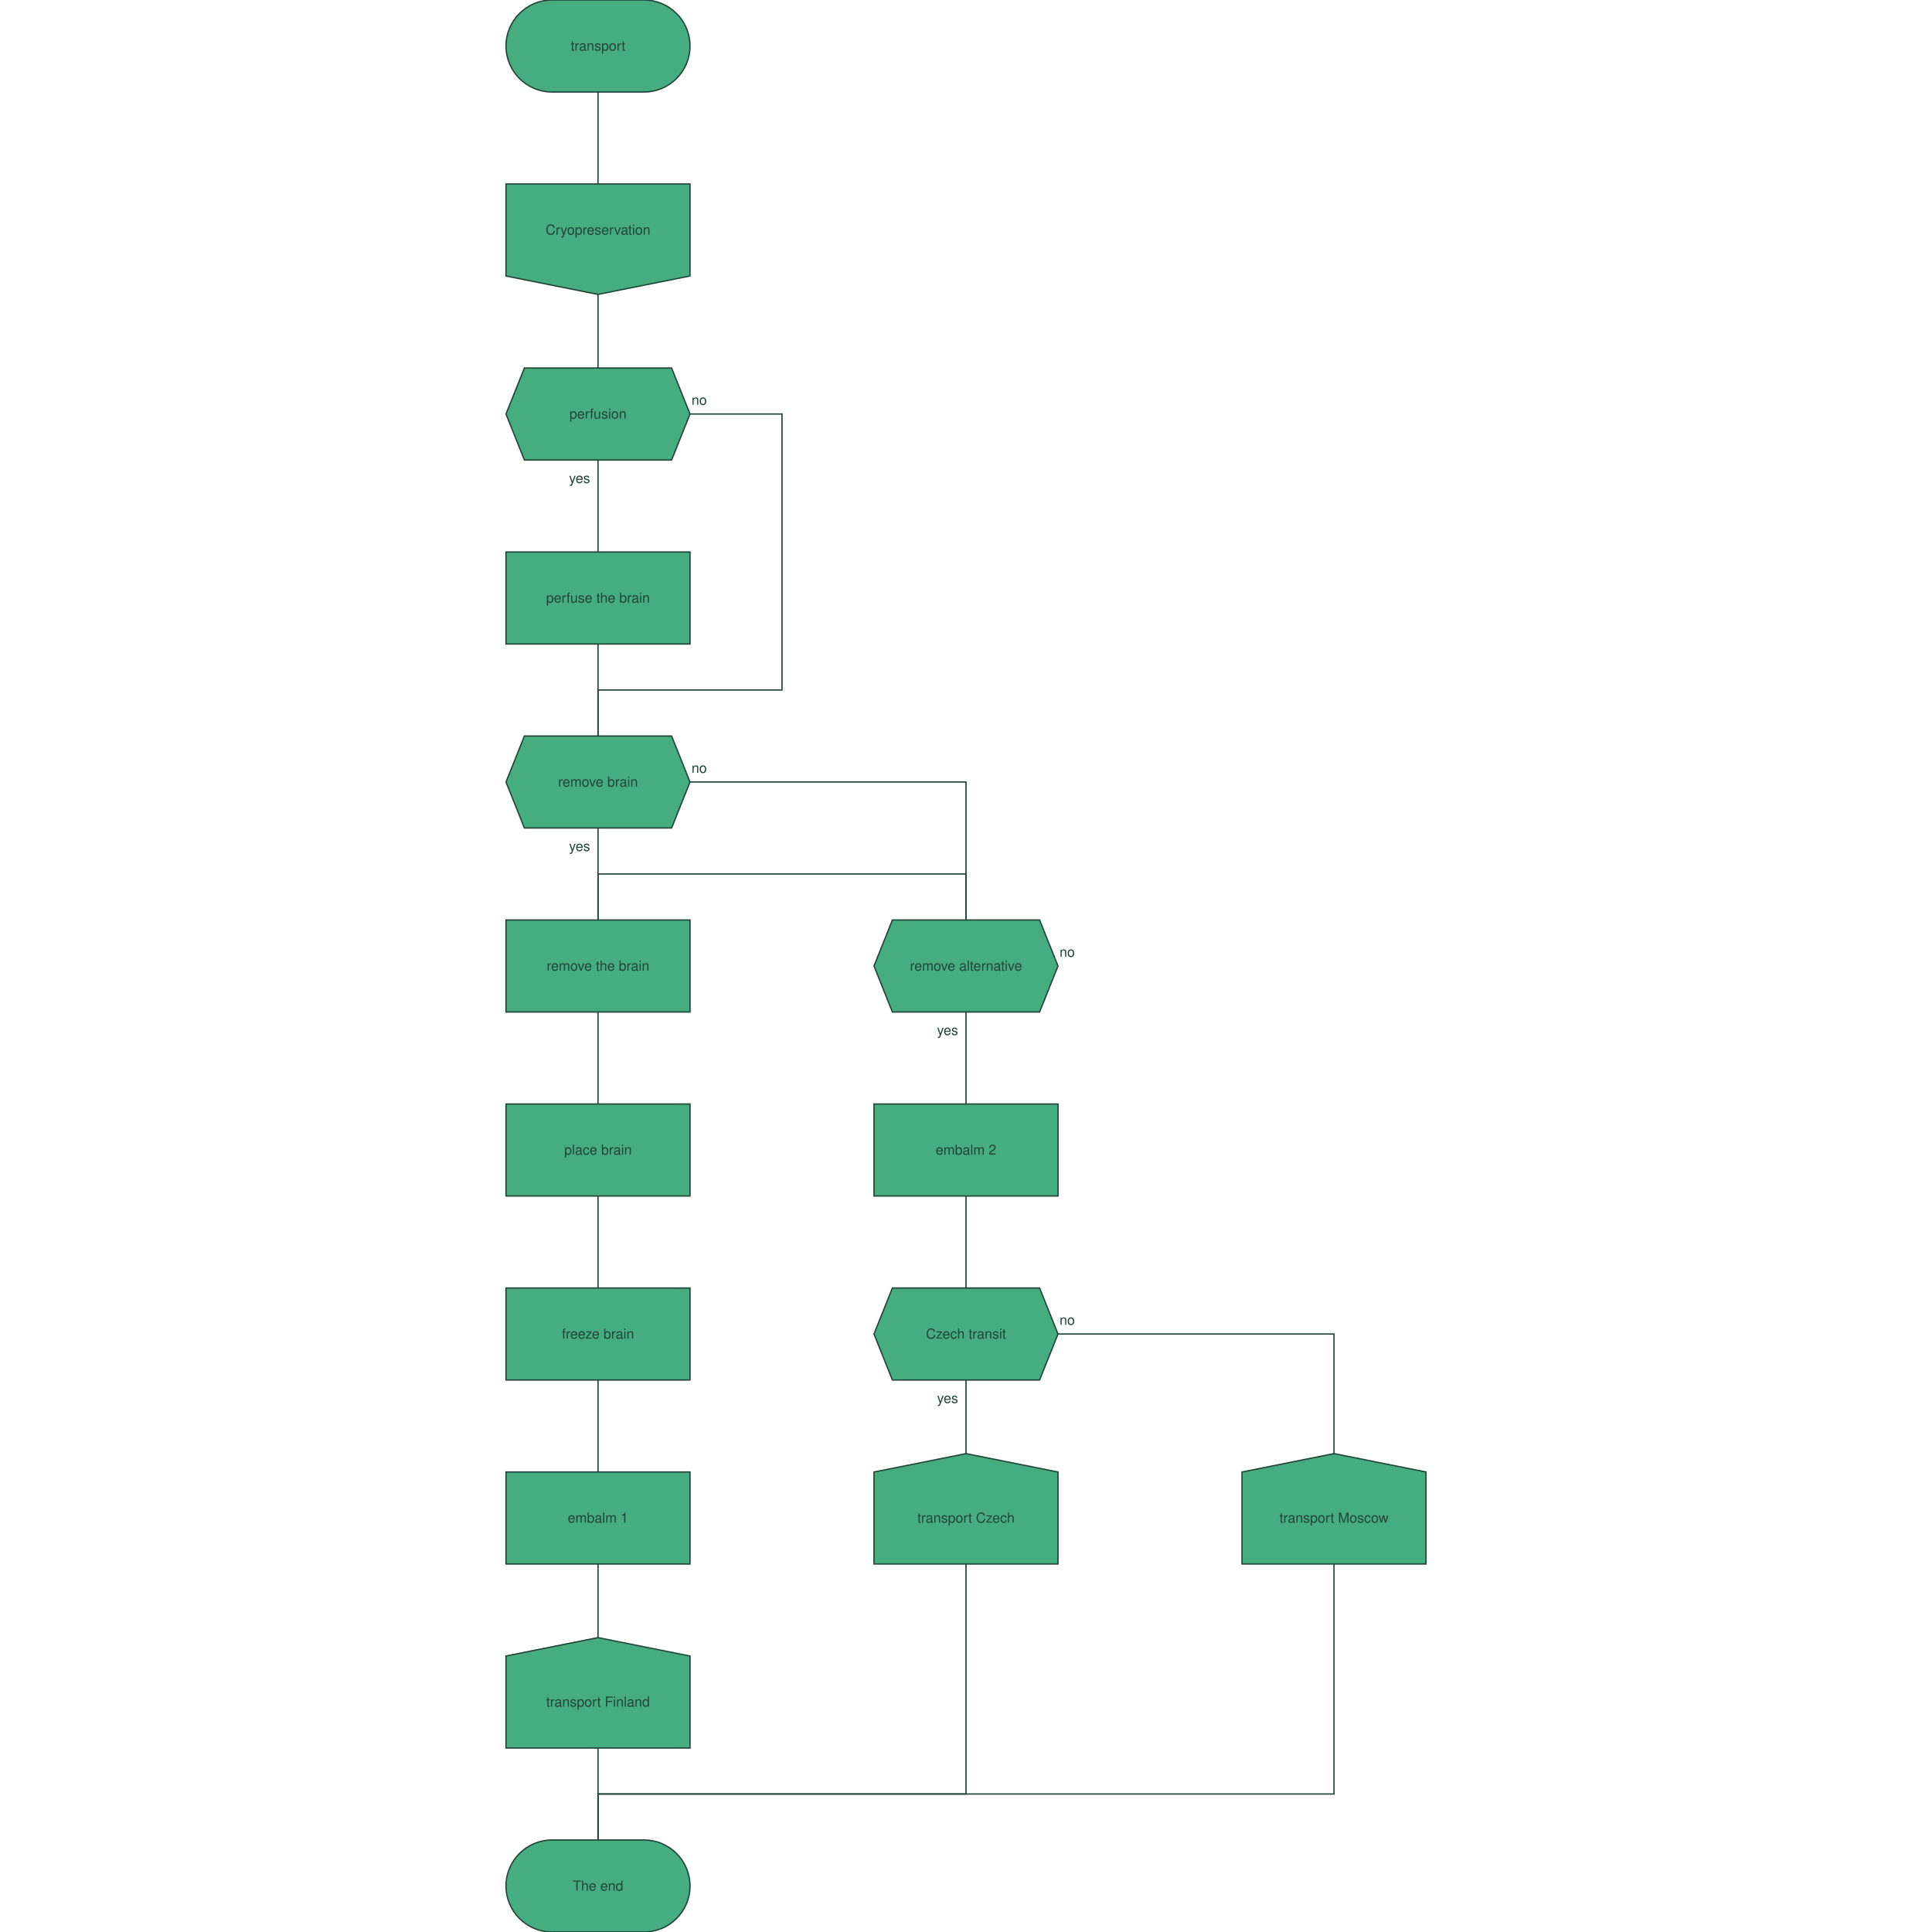
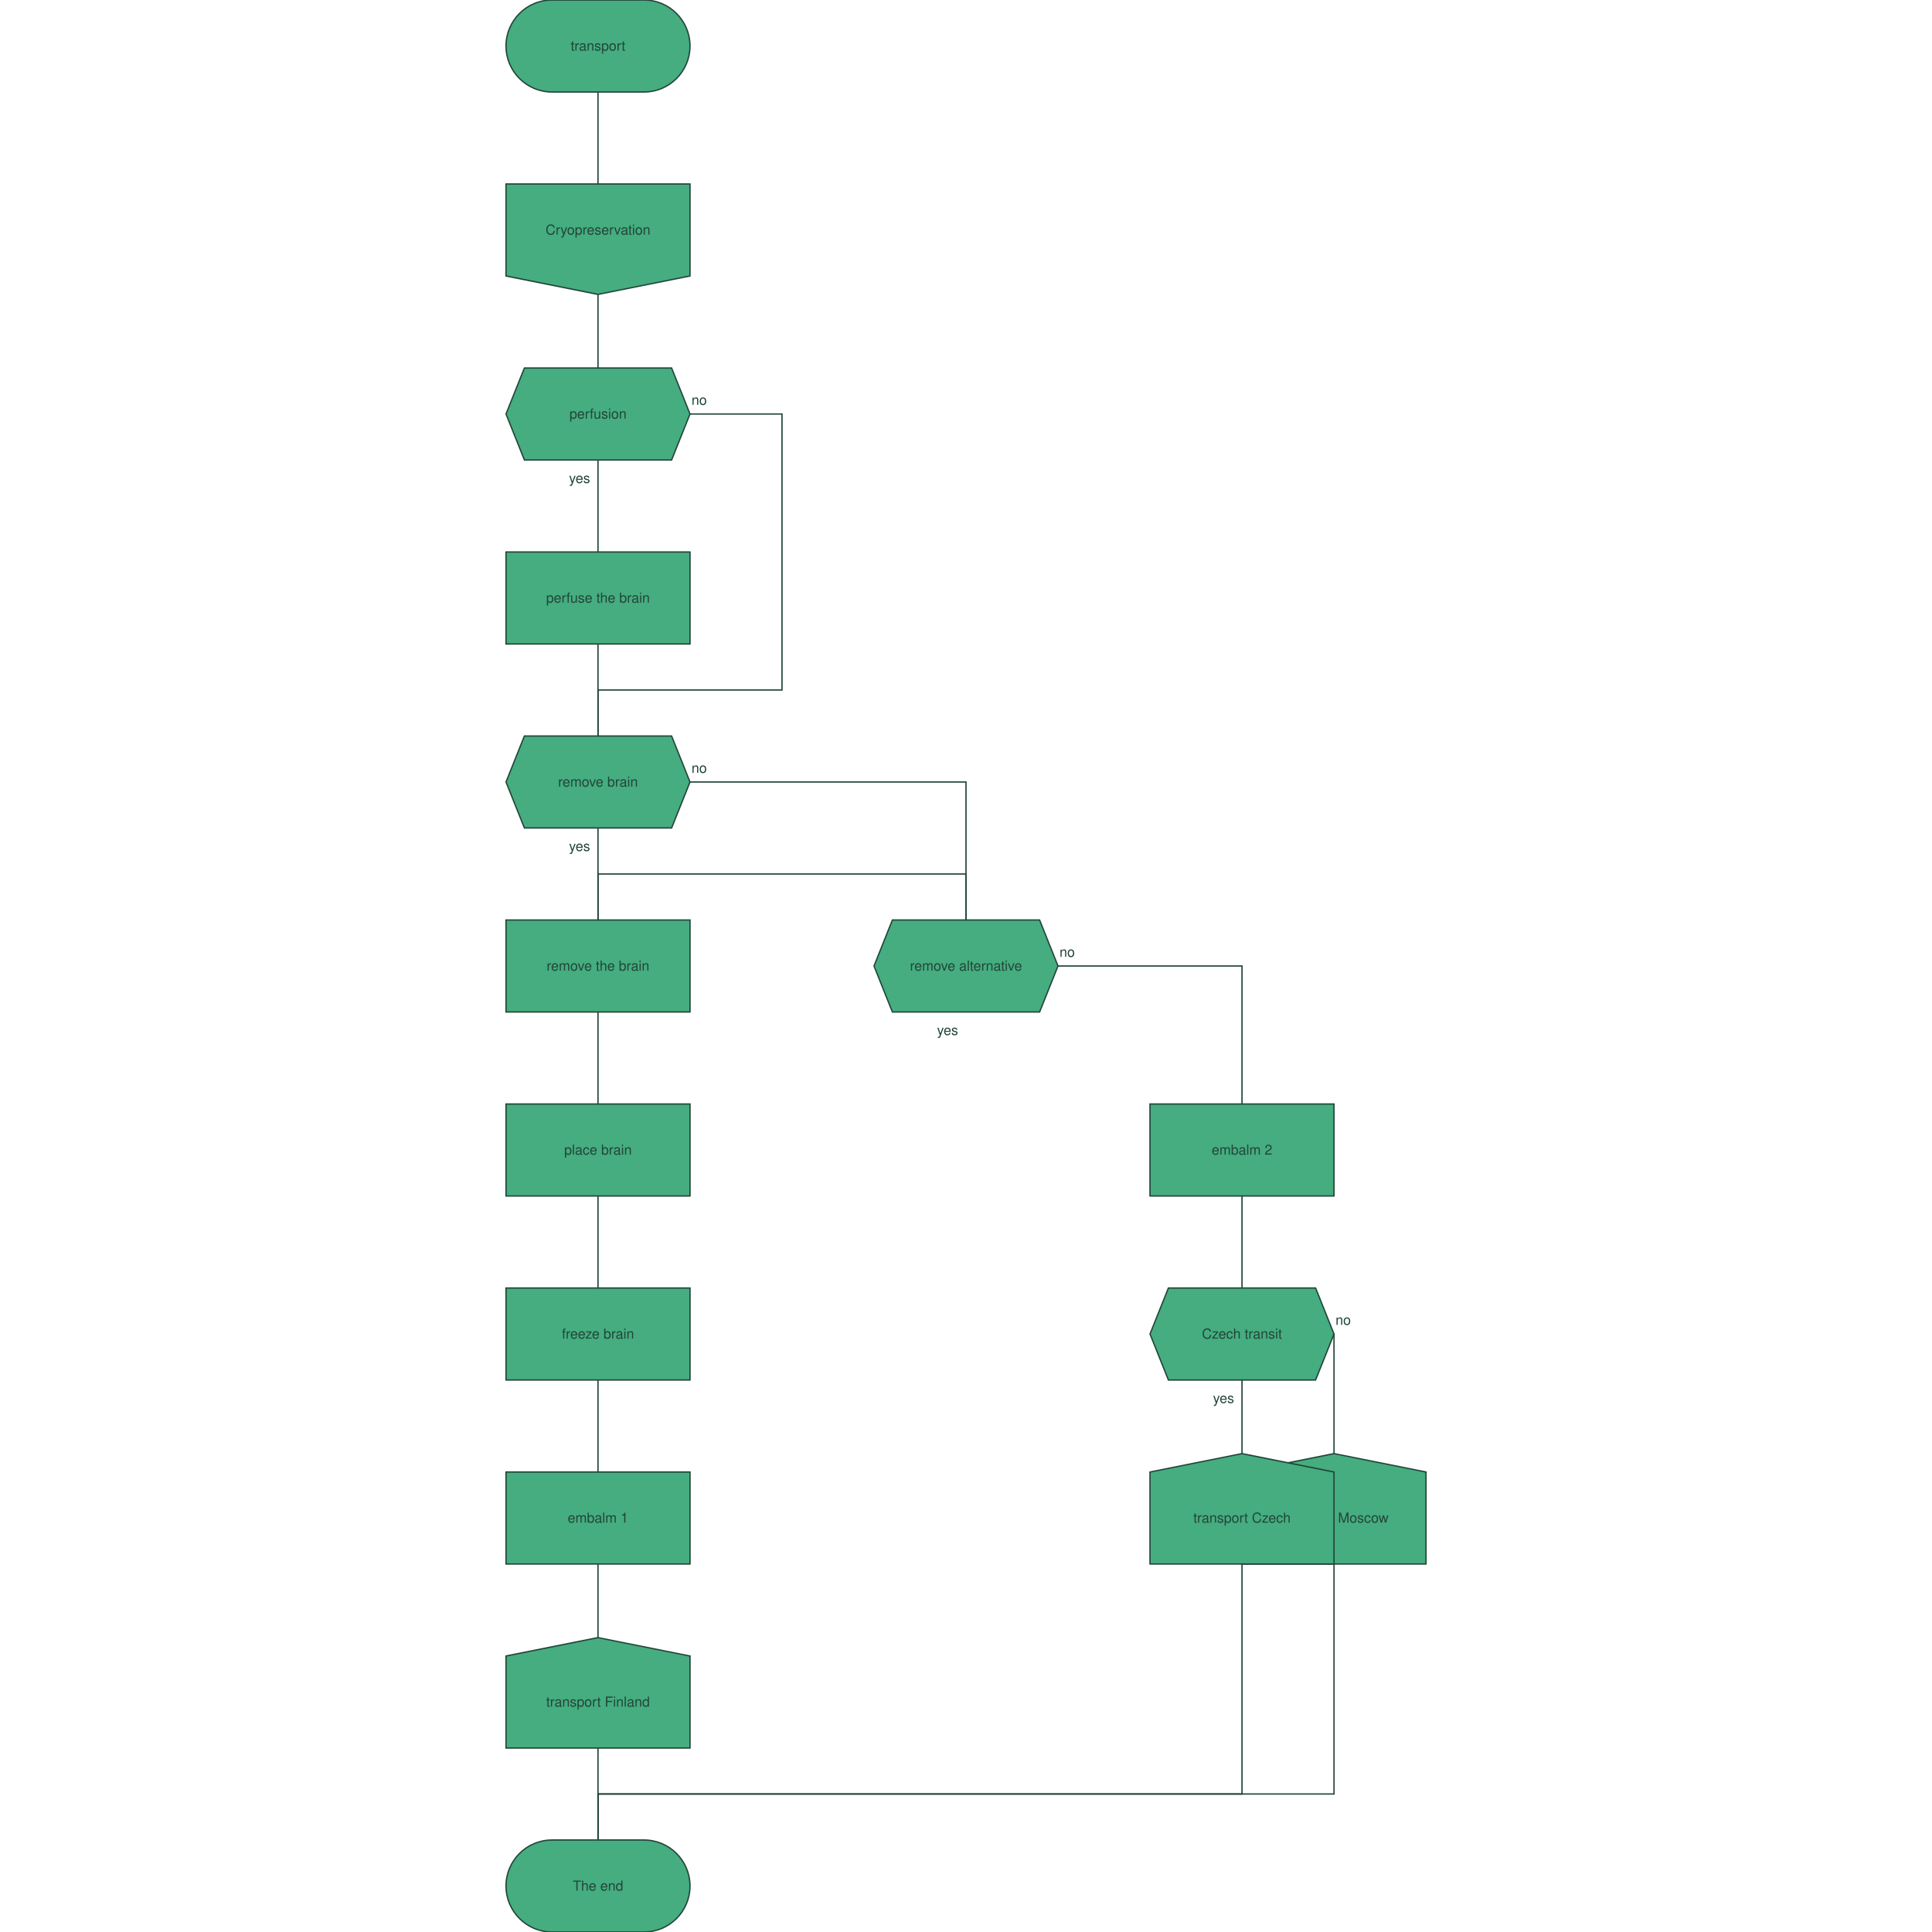
<svg xmlns="http://www.w3.org/2000/svg" font-size="1" viewBox="0.0 0.0 1000.0 1000.0" stroke="rgb(0,0,0)" width="1000" stroke-opacity="1" height="1000" version="1.1">
  <defs />
  <g stroke-linejoin="miter" fill-opacity="0.0" fill="rgb(0,0,0)" stroke="rgb(34,69,57)" stroke-linecap="butt" stroke-miterlimit="10.0" stroke-opacity="1.0" stroke-width="0.69">
    <path d="M 690.476,785.714 v 142.857 h -380.952 v 47.619 " />
  </g>
  <g stroke-linejoin="miter" fill-opacity="0.0" fill="rgb(0,0,0)" stroke="rgb(34,69,57)" stroke-linecap="butt" stroke-miterlimit="10.0" stroke-opacity="1.0" stroke-width="0.69">
-     <path d="M 500,785.714 v 142.857 h -190.476 v 47.619 " />
+     <path d="M 642.857,785.714 v 142.857 h -333.333 v 47.619 " />
  </g>
  <g stroke-linejoin="miter" fill-opacity="0.0" fill="rgb(0,0,0)" stroke="rgb(34,69,57)" stroke-linecap="butt" stroke-miterlimit="10.0" stroke-opacity="1.0" stroke-width="0.69">
-     <path d="M 500,690.476 h 190.476 v 95.238 " />
+     <path d="M 642.857,690.476 h 47.619 v 95.238 " />
  </g>
  <g stroke-linejoin="miter" fill-opacity="0.0" fill="rgb(0,0,0)" stroke="rgb(34,69,57)" stroke-linecap="butt" stroke-miterlimit="10.0" stroke-opacity="1.0" stroke-width="0.69">
-     <path d="M 500,690.476 v 95.238 " />
+     <path d="M 642.857,690.476 v 95.238 " />
  </g>
  <g stroke-linejoin="miter" fill-opacity="0.0" fill="rgb(0,0,0)" stroke="rgb(34,69,57)" stroke-linecap="butt" stroke-miterlimit="10.0" stroke-opacity="1.0" stroke-width="0.69">
-     <path d="M 500,595.238 v 95.238 " />
+     <path d="M 642.857,595.238 v 95.238 " />
  </g>
  <g stroke-linejoin="miter" fill-opacity="0.0" fill="rgb(0,0,0)" stroke="rgb(34,69,57)" stroke-linecap="butt" stroke-miterlimit="10.0" stroke-opacity="1.0" stroke-width="0.69">
-     <path d="M 500,500 v 95.238 " />
+     <path d="M 500,500 h 142.857 v 95.238 " />
  </g>
  <g stroke-linejoin="miter" fill-opacity="0.0" fill="rgb(0,0,0)" stroke="rgb(34,69,57)" stroke-linecap="butt" stroke-miterlimit="10.0" stroke-opacity="1.0" stroke-width="0.69">
    <path d="M 500,500 v -47.619 h -190.476 v 47.619 " />
  </g>
  <g stroke-linejoin="miter" fill-opacity="0.0" fill="rgb(0,0,0)" stroke="rgb(34,69,57)" stroke-linecap="butt" stroke-miterlimit="10.0" stroke-opacity="1.0" stroke-width="0.69">
    <path d="M 309.524,880.952 v 95.238 " />
  </g>
  <g stroke-linejoin="miter" fill-opacity="0.0" fill="rgb(0,0,0)" stroke="rgb(34,69,57)" stroke-linecap="butt" stroke-miterlimit="10.0" stroke-opacity="1.0" stroke-width="0.69">
    <path d="M 309.524,785.714 v 95.238 " />
  </g>
  <g stroke-linejoin="miter" fill-opacity="0.0" fill="rgb(0,0,0)" stroke="rgb(34,69,57)" stroke-linecap="butt" stroke-miterlimit="10.0" stroke-opacity="1.0" stroke-width="0.69">
    <path d="M 309.524,690.476 v 95.238 " />
  </g>
  <g stroke-linejoin="miter" fill-opacity="0.0" fill="rgb(0,0,0)" stroke="rgb(34,69,57)" stroke-linecap="butt" stroke-miterlimit="10.0" stroke-opacity="1.0" stroke-width="0.69">
    <path d="M 309.524,595.238 v 95.238 " />
  </g>
  <g stroke-linejoin="miter" fill-opacity="0.0" fill="rgb(0,0,0)" stroke="rgb(34,69,57)" stroke-linecap="butt" stroke-miterlimit="10.0" stroke-opacity="1.0" stroke-width="0.69">
    <path d="M 309.524,500 v 95.238 " />
  </g>
  <g stroke-linejoin="miter" fill-opacity="0.0" fill="rgb(0,0,0)" stroke="rgb(34,69,57)" stroke-linecap="butt" stroke-miterlimit="10.0" stroke-opacity="1.0" stroke-width="0.69">
    <path d="M 309.524,404.762 h 190.476 v 95.238 " />
  </g>
  <g stroke-linejoin="miter" fill-opacity="0.0" fill="rgb(0,0,0)" stroke="rgb(34,69,57)" stroke-linecap="butt" stroke-miterlimit="10.0" stroke-opacity="1.0" stroke-width="0.69">
    <path d="M 309.524,404.762 v 95.238 " />
  </g>
  <g stroke-linejoin="miter" fill-opacity="0.0" fill="rgb(0,0,0)" stroke="rgb(34,69,57)" stroke-linecap="butt" stroke-miterlimit="10.0" stroke-opacity="1.0" stroke-width="0.69">
    <path d="M 309.524,309.524 v 95.238 " />
  </g>
  <g stroke-linejoin="miter" fill-opacity="0.0" fill="rgb(0,0,0)" stroke="rgb(34,69,57)" stroke-linecap="butt" stroke-miterlimit="10.0" stroke-opacity="1.0" stroke-width="0.69">
    <path d="M 309.524,214.286 h 95.238 v 142.857 h -95.238 v 47.619 " />
  </g>
  <g stroke-linejoin="miter" fill-opacity="0.0" fill="rgb(0,0,0)" stroke="rgb(34,69,57)" stroke-linecap="butt" stroke-miterlimit="10.0" stroke-opacity="1.0" stroke-width="0.69">
    <path d="M 309.524,214.286 v 95.238 " />
  </g>
  <g stroke-linejoin="miter" fill-opacity="0.0" fill="rgb(0,0,0)" stroke="rgb(34,69,57)" stroke-linecap="butt" stroke-miterlimit="10.0" stroke-opacity="1.0" stroke-width="0.69">
    <path d="M 309.524,119.048 v 95.238 " />
  </g>
  <g stroke-linejoin="miter" fill-opacity="0.0" fill="rgb(0,0,0)" stroke="rgb(34,69,57)" stroke-linecap="butt" stroke-miterlimit="10.0" stroke-opacity="1.0" stroke-width="0.69">
    <path d="M 309.524,23.809 v 95.238 " />
  </g>
  <g stroke-linejoin="miter" fill-opacity="1.0" fill="rgb(69,173,127)" stroke="rgb(34,69,57)" stroke-linecap="butt" stroke-miterlimit="10.0" stroke-opacity="1.0" stroke-width="0.69">
    <path d="M 642.857,809.524 v -47.619 l 47.619,-9.524 l 47.619,9.524 v 47.619 h -95.238 Z" />
  </g>
  <g stroke-linejoin="miter" fill-opacity="1.0" font-size="7.143px" fill="rgb(34,69,57)" stroke="rgb(0,0,0)" font-weight="300" font-family="helvetica" stroke-linecap="butt" stroke-miterlimit="10.0" stroke-opacity="1.0" stroke-width="2.76">
    <text transform="matrix(1,0,0,1,690.4762,785.7143)" stroke="none" dominant-baseline="middle" text-anchor="middle">transport Moscow</text>
  </g>
  <g stroke-linejoin="miter" fill-opacity="1.0" fill="rgb(69,173,127)" stroke="rgb(34,69,57)" stroke-linecap="butt" stroke-miterlimit="10.0" stroke-opacity="1.0" stroke-width="0.69">
-     <path d="M 452.381,809.524 v -47.619 l 47.619,-9.524 l 47.619,9.524 v 47.619 h -95.238 Z" />
+     <path d="M 595.238,809.524 v -47.619 l 47.619,-9.524 l 47.619,9.524 v 47.619 h -95.238 Z" />
  </g>
  <g stroke-linejoin="miter" fill-opacity="1.0" font-size="7.143px" fill="rgb(34,69,57)" stroke="rgb(0,0,0)" font-weight="300" font-family="helvetica" stroke-linecap="butt" stroke-miterlimit="10.0" stroke-opacity="1.0" stroke-width="2.76">
-     <text transform="matrix(1,0,0,1,500,785.7143)" stroke="none" dominant-baseline="middle" text-anchor="middle">transport Czech</text>
+     <text transform="matrix(1,0,0,1,642.8571,785.7143)" stroke="none" dominant-baseline="middle" text-anchor="middle">transport Czech</text>
  </g>
  <g stroke-linejoin="miter" fill-opacity="1.0" fill="rgb(69,173,127)" stroke="rgb(34,69,57)" stroke-linecap="butt" stroke-miterlimit="10.0" stroke-opacity="1.0" stroke-width="0.69">
-     <path d="M 461.905,714.286 l -9.524,-23.809 l 9.524,-23.809 h 76.191 l 9.524,23.809 l -9.524,23.809 h -76.191 Z" />
+     <path d="M 604.762,714.286 l -9.524,-23.809 l 9.524,-23.809 h 76.191 l 9.524,23.809 l -9.524,23.809 h -76.191 Z" />
  </g>
  <g stroke-linejoin="miter" fill-opacity="1.0" font-size="7.143px" fill="rgb(34,69,57)" stroke="rgb(0,0,0)" font-weight="300" font-family="helvetica" stroke-linecap="butt" stroke-miterlimit="10.0" stroke-opacity="1.0" stroke-width="2.76">
-     <text transform="matrix(1,0,0,1,552.381,683.3333)" stroke="none" dominant-baseline="middle" text-anchor="middle">no</text>
+     <text transform="matrix(1,0,0,1,695.2381,683.3333)" stroke="none" dominant-baseline="middle" text-anchor="middle">no</text>
  </g>
  <g stroke-linejoin="miter" fill-opacity="1.0" font-size="7.143px" fill="rgb(34,69,57)" stroke="rgb(0,0,0)" font-weight="300" font-family="helvetica" stroke-linecap="butt" stroke-miterlimit="10.0" stroke-opacity="1.0" stroke-width="2.76">
-     <text transform="matrix(1,0,0,1,490.4762,723.8095)" stroke="none" dominant-baseline="middle" text-anchor="middle">yes</text>
+     <text transform="matrix(1,0,0,1,633.3333,723.8095)" stroke="none" dominant-baseline="middle" text-anchor="middle">yes</text>
  </g>
  <g stroke-linejoin="miter" fill-opacity="1.0" font-size="7.143px" fill="rgb(34,69,57)" stroke="rgb(0,0,0)" font-weight="300" font-family="helvetica" stroke-linecap="butt" stroke-miterlimit="10.0" stroke-opacity="1.0" stroke-width="2.76">
-     <text transform="matrix(1,0,0,1,500,690.4762)" stroke="none" dominant-baseline="middle" text-anchor="middle">Czech transit</text>
+     <text transform="matrix(1,0,0,1,642.8571,690.4762)" stroke="none" dominant-baseline="middle" text-anchor="middle">Czech transit</text>
  </g>
  <g stroke-linejoin="miter" fill-opacity="1.0" fill="rgb(69,173,127)" stroke="rgb(34,69,57)" stroke-linecap="butt" stroke-miterlimit="10.0" stroke-opacity="1.0" stroke-width="0.69">
-     <path d="M 547.619,619.048 l -0,-47.619 h -95.238 l -0,47.619 Z" />
+     <path d="M 690.476,619.048 l -0,-47.619 h -95.238 l -0,47.619 Z" />
  </g>
  <g stroke-linejoin="miter" fill-opacity="1.0" font-size="7.143px" fill="rgb(34,69,57)" stroke="rgb(0,0,0)" font-weight="300" font-family="helvetica" stroke-linecap="butt" stroke-miterlimit="10.0" stroke-opacity="1.0" stroke-width="2.76">
-     <text transform="matrix(1,0,0,1,500,595.2381)" stroke="none" dominant-baseline="middle" text-anchor="middle">embalm 2</text>
+     <text transform="matrix(1,0,0,1,642.8571,595.2381)" stroke="none" dominant-baseline="middle" text-anchor="middle">embalm 2</text>
  </g>
  <g stroke-linejoin="miter" fill-opacity="1.0" fill="rgb(69,173,127)" stroke="rgb(34,69,57)" stroke-linecap="butt" stroke-miterlimit="10.0" stroke-opacity="1.0" stroke-width="0.69">
    <path d="M 461.905,523.809 l -9.524,-23.809 l 9.524,-23.809 h 76.191 l 9.524,23.809 l -9.524,23.809 h -76.191 Z" />
  </g>
  <g stroke-linejoin="miter" fill-opacity="1.0" font-size="7.143px" fill="rgb(34,69,57)" stroke="rgb(0,0,0)" font-weight="300" font-family="helvetica" stroke-linecap="butt" stroke-miterlimit="10.0" stroke-opacity="1.0" stroke-width="2.76">
    <text transform="matrix(1,0,0,1,552.381,492.8571)" stroke="none" dominant-baseline="middle" text-anchor="middle">no</text>
  </g>
  <g stroke-linejoin="miter" fill-opacity="1.0" font-size="7.143px" fill="rgb(34,69,57)" stroke="rgb(0,0,0)" font-weight="300" font-family="helvetica" stroke-linecap="butt" stroke-miterlimit="10.0" stroke-opacity="1.0" stroke-width="2.76">
    <text transform="matrix(1,0,0,1,490.4762,533.3333)" stroke="none" dominant-baseline="middle" text-anchor="middle">yes</text>
  </g>
  <g stroke-linejoin="miter" fill-opacity="1.0" font-size="7.143px" fill="rgb(34,69,57)" stroke="rgb(0,0,0)" font-weight="300" font-family="helvetica" stroke-linecap="butt" stroke-miterlimit="10.0" stroke-opacity="1.0" stroke-width="2.76">
    <text transform="matrix(1,0,0,1,500,500)" stroke="none" dominant-baseline="middle" text-anchor="middle">remove alternative</text>
  </g>
  <g stroke-linejoin="miter" fill-opacity="1.0" fill="rgb(69,173,127)" stroke="rgb(34,69,57)" stroke-linecap="butt" stroke-miterlimit="10.0" stroke-opacity="1.0" stroke-width="0.69">
    <path d="M 357.143,976.191 h 0 c 0,-13.15 -10.66,-23.809 -23.809 -23.809h -47.619 c -13.15,-0 -23.809,10.66 -23.809 23.809h 0 c -0,13.15 10.66,23.809 23.809 23.809h 47.619 c 13.15,0 23.809,-10.66 23.809 -23.809Z" />
  </g>
  <g stroke-linejoin="miter" fill-opacity="1.0" font-size="7.143px" fill="rgb(34,69,57)" stroke="rgb(0,0,0)" font-weight="300" font-family="helvetica" stroke-linecap="butt" stroke-miterlimit="10.0" stroke-opacity="1.0" stroke-width="2.76">
    <text transform="matrix(1,0,0,1,309.5238,976.1905)" stroke="none" dominant-baseline="middle" text-anchor="middle">The end</text>
  </g>
  <g stroke-linejoin="miter" fill-opacity="1.0" fill="rgb(69,173,127)" stroke="rgb(34,69,57)" stroke-linecap="butt" stroke-miterlimit="10.0" stroke-opacity="1.0" stroke-width="0.69">
    <path d="M 261.905,904.762 v -47.619 l 47.619,-9.524 l 47.619,9.524 v 47.619 h -95.238 Z" />
  </g>
  <g stroke-linejoin="miter" fill-opacity="1.0" font-size="7.143px" fill="rgb(34,69,57)" stroke="rgb(0,0,0)" font-weight="300" font-family="helvetica" stroke-linecap="butt" stroke-miterlimit="10.0" stroke-opacity="1.0" stroke-width="2.76">
    <text transform="matrix(1,0,0,1,309.5238,880.9524)" stroke="none" dominant-baseline="middle" text-anchor="middle">transport Finland</text>
  </g>
  <g stroke-linejoin="miter" fill-opacity="1.0" fill="rgb(69,173,127)" stroke="rgb(34,69,57)" stroke-linecap="butt" stroke-miterlimit="10.0" stroke-opacity="1.0" stroke-width="0.69">
    <path d="M 357.143,809.524 l -0,-47.619 h -95.238 l -0,47.619 Z" />
  </g>
  <g stroke-linejoin="miter" fill-opacity="1.0" font-size="7.143px" fill="rgb(34,69,57)" stroke="rgb(0,0,0)" font-weight="300" font-family="helvetica" stroke-linecap="butt" stroke-miterlimit="10.0" stroke-opacity="1.0" stroke-width="2.76">
    <text transform="matrix(1,0,0,1,309.5238,785.7143)" stroke="none" dominant-baseline="middle" text-anchor="middle">embalm 1</text>
  </g>
  <g stroke-linejoin="miter" fill-opacity="1.0" fill="rgb(69,173,127)" stroke="rgb(34,69,57)" stroke-linecap="butt" stroke-miterlimit="10.0" stroke-opacity="1.0" stroke-width="0.69">
    <path d="M 357.143,714.286 l -0,-47.619 h -95.238 l -0,47.619 Z" />
  </g>
  <g stroke-linejoin="miter" fill-opacity="1.0" font-size="7.143px" fill="rgb(34,69,57)" stroke="rgb(0,0,0)" font-weight="300" font-family="helvetica" stroke-linecap="butt" stroke-miterlimit="10.0" stroke-opacity="1.0" stroke-width="2.76">
    <text transform="matrix(1,0,0,1,309.5238,690.4762)" stroke="none" dominant-baseline="middle" text-anchor="middle">freeze brain</text>
  </g>
  <g stroke-linejoin="miter" fill-opacity="1.0" fill="rgb(69,173,127)" stroke="rgb(34,69,57)" stroke-linecap="butt" stroke-miterlimit="10.0" stroke-opacity="1.0" stroke-width="0.69">
    <path d="M 357.143,619.048 l -0,-47.619 h -95.238 l -0,47.619 Z" />
  </g>
  <g stroke-linejoin="miter" fill-opacity="1.0" font-size="7.143px" fill="rgb(34,69,57)" stroke="rgb(0,0,0)" font-weight="300" font-family="helvetica" stroke-linecap="butt" stroke-miterlimit="10.0" stroke-opacity="1.0" stroke-width="2.76">
    <text transform="matrix(1,0,0,1,309.5238,595.2381)" stroke="none" dominant-baseline="middle" text-anchor="middle">place brain</text>
  </g>
  <g stroke-linejoin="miter" fill-opacity="1.0" fill="rgb(69,173,127)" stroke="rgb(34,69,57)" stroke-linecap="butt" stroke-miterlimit="10.0" stroke-opacity="1.0" stroke-width="0.69">
    <path d="M 357.143,523.809 l -0,-47.619 h -95.238 l -0,47.619 Z" />
  </g>
  <g stroke-linejoin="miter" fill-opacity="1.0" font-size="7.143px" fill="rgb(34,69,57)" stroke="rgb(0,0,0)" font-weight="300" font-family="helvetica" stroke-linecap="butt" stroke-miterlimit="10.0" stroke-opacity="1.0" stroke-width="2.76">
    <text transform="matrix(1,0,0,1,309.5238,500)" stroke="none" dominant-baseline="middle" text-anchor="middle">remove the brain</text>
  </g>
  <g stroke-linejoin="miter" fill-opacity="1.0" fill="rgb(69,173,127)" stroke="rgb(34,69,57)" stroke-linecap="butt" stroke-miterlimit="10.0" stroke-opacity="1.0" stroke-width="0.69">
    <path d="M 271.429,428.571 l -9.524,-23.809 l 9.524,-23.809 h 76.191 l 9.524,23.809 l -9.524,23.809 h -76.191 Z" />
  </g>
  <g stroke-linejoin="miter" fill-opacity="1.0" font-size="7.143px" fill="rgb(34,69,57)" stroke="rgb(0,0,0)" font-weight="300" font-family="helvetica" stroke-linecap="butt" stroke-miterlimit="10.0" stroke-opacity="1.0" stroke-width="2.76">
    <text transform="matrix(1,0,0,1,361.9048,397.619)" stroke="none" dominant-baseline="middle" text-anchor="middle">no</text>
  </g>
  <g stroke-linejoin="miter" fill-opacity="1.0" font-size="7.143px" fill="rgb(34,69,57)" stroke="rgb(0,0,0)" font-weight="300" font-family="helvetica" stroke-linecap="butt" stroke-miterlimit="10.0" stroke-opacity="1.0" stroke-width="2.76">
    <text transform="matrix(1,0,0,1,300,438.0952)" stroke="none" dominant-baseline="middle" text-anchor="middle">yes</text>
  </g>
  <g stroke-linejoin="miter" fill-opacity="1.0" font-size="7.143px" fill="rgb(34,69,57)" stroke="rgb(0,0,0)" font-weight="300" font-family="helvetica" stroke-linecap="butt" stroke-miterlimit="10.0" stroke-opacity="1.0" stroke-width="2.76">
    <text transform="matrix(1,0,0,1,309.5238,404.7619)" stroke="none" dominant-baseline="middle" text-anchor="middle">remove brain</text>
  </g>
  <g stroke-linejoin="miter" fill-opacity="1.0" fill="rgb(69,173,127)" stroke="rgb(34,69,57)" stroke-linecap="butt" stroke-miterlimit="10.0" stroke-opacity="1.0" stroke-width="0.69">
    <path d="M 357.143,333.333 l -0,-47.619 h -95.238 l -0,47.619 Z" />
  </g>
  <g stroke-linejoin="miter" fill-opacity="1.0" font-size="7.143px" fill="rgb(34,69,57)" stroke="rgb(0,0,0)" font-weight="300" font-family="helvetica" stroke-linecap="butt" stroke-miterlimit="10.0" stroke-opacity="1.0" stroke-width="2.76">
    <text transform="matrix(1,0,0,1,309.5238,309.5238)" stroke="none" dominant-baseline="middle" text-anchor="middle">perfuse the brain</text>
  </g>
  <g stroke-linejoin="miter" fill-opacity="1.0" fill="rgb(69,173,127)" stroke="rgb(34,69,57)" stroke-linecap="butt" stroke-miterlimit="10.0" stroke-opacity="1.0" stroke-width="0.69">
    <path d="M 271.429,238.095 l -9.524,-23.809 l 9.524,-23.809 h 76.191 l 9.524,23.809 l -9.524,23.809 h -76.191 Z" />
  </g>
  <g stroke-linejoin="miter" fill-opacity="1.0" font-size="7.143px" fill="rgb(34,69,57)" stroke="rgb(0,0,0)" font-weight="300" font-family="helvetica" stroke-linecap="butt" stroke-miterlimit="10.0" stroke-opacity="1.0" stroke-width="2.76">
    <text transform="matrix(1,0,0,1,361.9048,207.1429)" stroke="none" dominant-baseline="middle" text-anchor="middle">no</text>
  </g>
  <g stroke-linejoin="miter" fill-opacity="1.0" font-size="7.143px" fill="rgb(34,69,57)" stroke="rgb(0,0,0)" font-weight="300" font-family="helvetica" stroke-linecap="butt" stroke-miterlimit="10.0" stroke-opacity="1.0" stroke-width="2.76">
    <text transform="matrix(1,0,0,1,300,247.619)" stroke="none" dominant-baseline="middle" text-anchor="middle">yes</text>
  </g>
  <g stroke-linejoin="miter" fill-opacity="1.0" font-size="7.143px" fill="rgb(34,69,57)" stroke="rgb(0,0,0)" font-weight="300" font-family="helvetica" stroke-linecap="butt" stroke-miterlimit="10.0" stroke-opacity="1.0" stroke-width="2.76">
    <text transform="matrix(1,0,0,1,309.5238,214.2857)" stroke="none" dominant-baseline="middle" text-anchor="middle">perfusion</text>
  </g>
  <g stroke-linejoin="miter" fill-opacity="1.0" fill="rgb(69,173,127)" stroke="rgb(34,69,57)" stroke-linecap="butt" stroke-miterlimit="10.0" stroke-opacity="1.0" stroke-width="0.69">
    <path d="M 261.905,142.857 v -47.619 h 95.238 v 47.619 l -47.619,9.524 Z" />
  </g>
  <g stroke-linejoin="miter" fill-opacity="1.0" font-size="7.143px" fill="rgb(34,69,57)" stroke="rgb(0,0,0)" font-weight="300" font-family="helvetica" stroke-linecap="butt" stroke-miterlimit="10.0" stroke-opacity="1.0" stroke-width="2.76">
    <text transform="matrix(1,0,0,1,309.5238,119.0476)" stroke="none" dominant-baseline="middle" text-anchor="middle">Cryopreservation</text>
  </g>
  <g stroke-linejoin="miter" fill-opacity="1.0" fill="rgb(69,173,127)" stroke="rgb(34,69,57)" stroke-linecap="butt" stroke-miterlimit="10.0" stroke-opacity="1.0" stroke-width="0.69">
    <path d="M 357.143,23.809 h 0 c 0,-13.15 -10.66,-23.809 -23.809 -23.809h -47.619 c -13.15,-0 -23.809,10.66 -23.809 23.809h 0 c -0,13.15 10.66,23.809 23.809 23.809h 47.619 c 13.15,0 23.809,-10.66 23.809 -23.809Z" />
  </g>
  <g stroke-linejoin="miter" fill-opacity="1.0" font-size="7.143px" fill="rgb(34,69,57)" stroke="rgb(0,0,0)" font-weight="300" font-family="helvetica" stroke-linecap="butt" stroke-miterlimit="10.0" stroke-opacity="1.0" stroke-width="2.76">
    <text transform="matrix(1,0,0,1,309.5238,23.8095)" stroke="none" dominant-baseline="middle" text-anchor="middle">transport</text>
  </g>
</svg>
